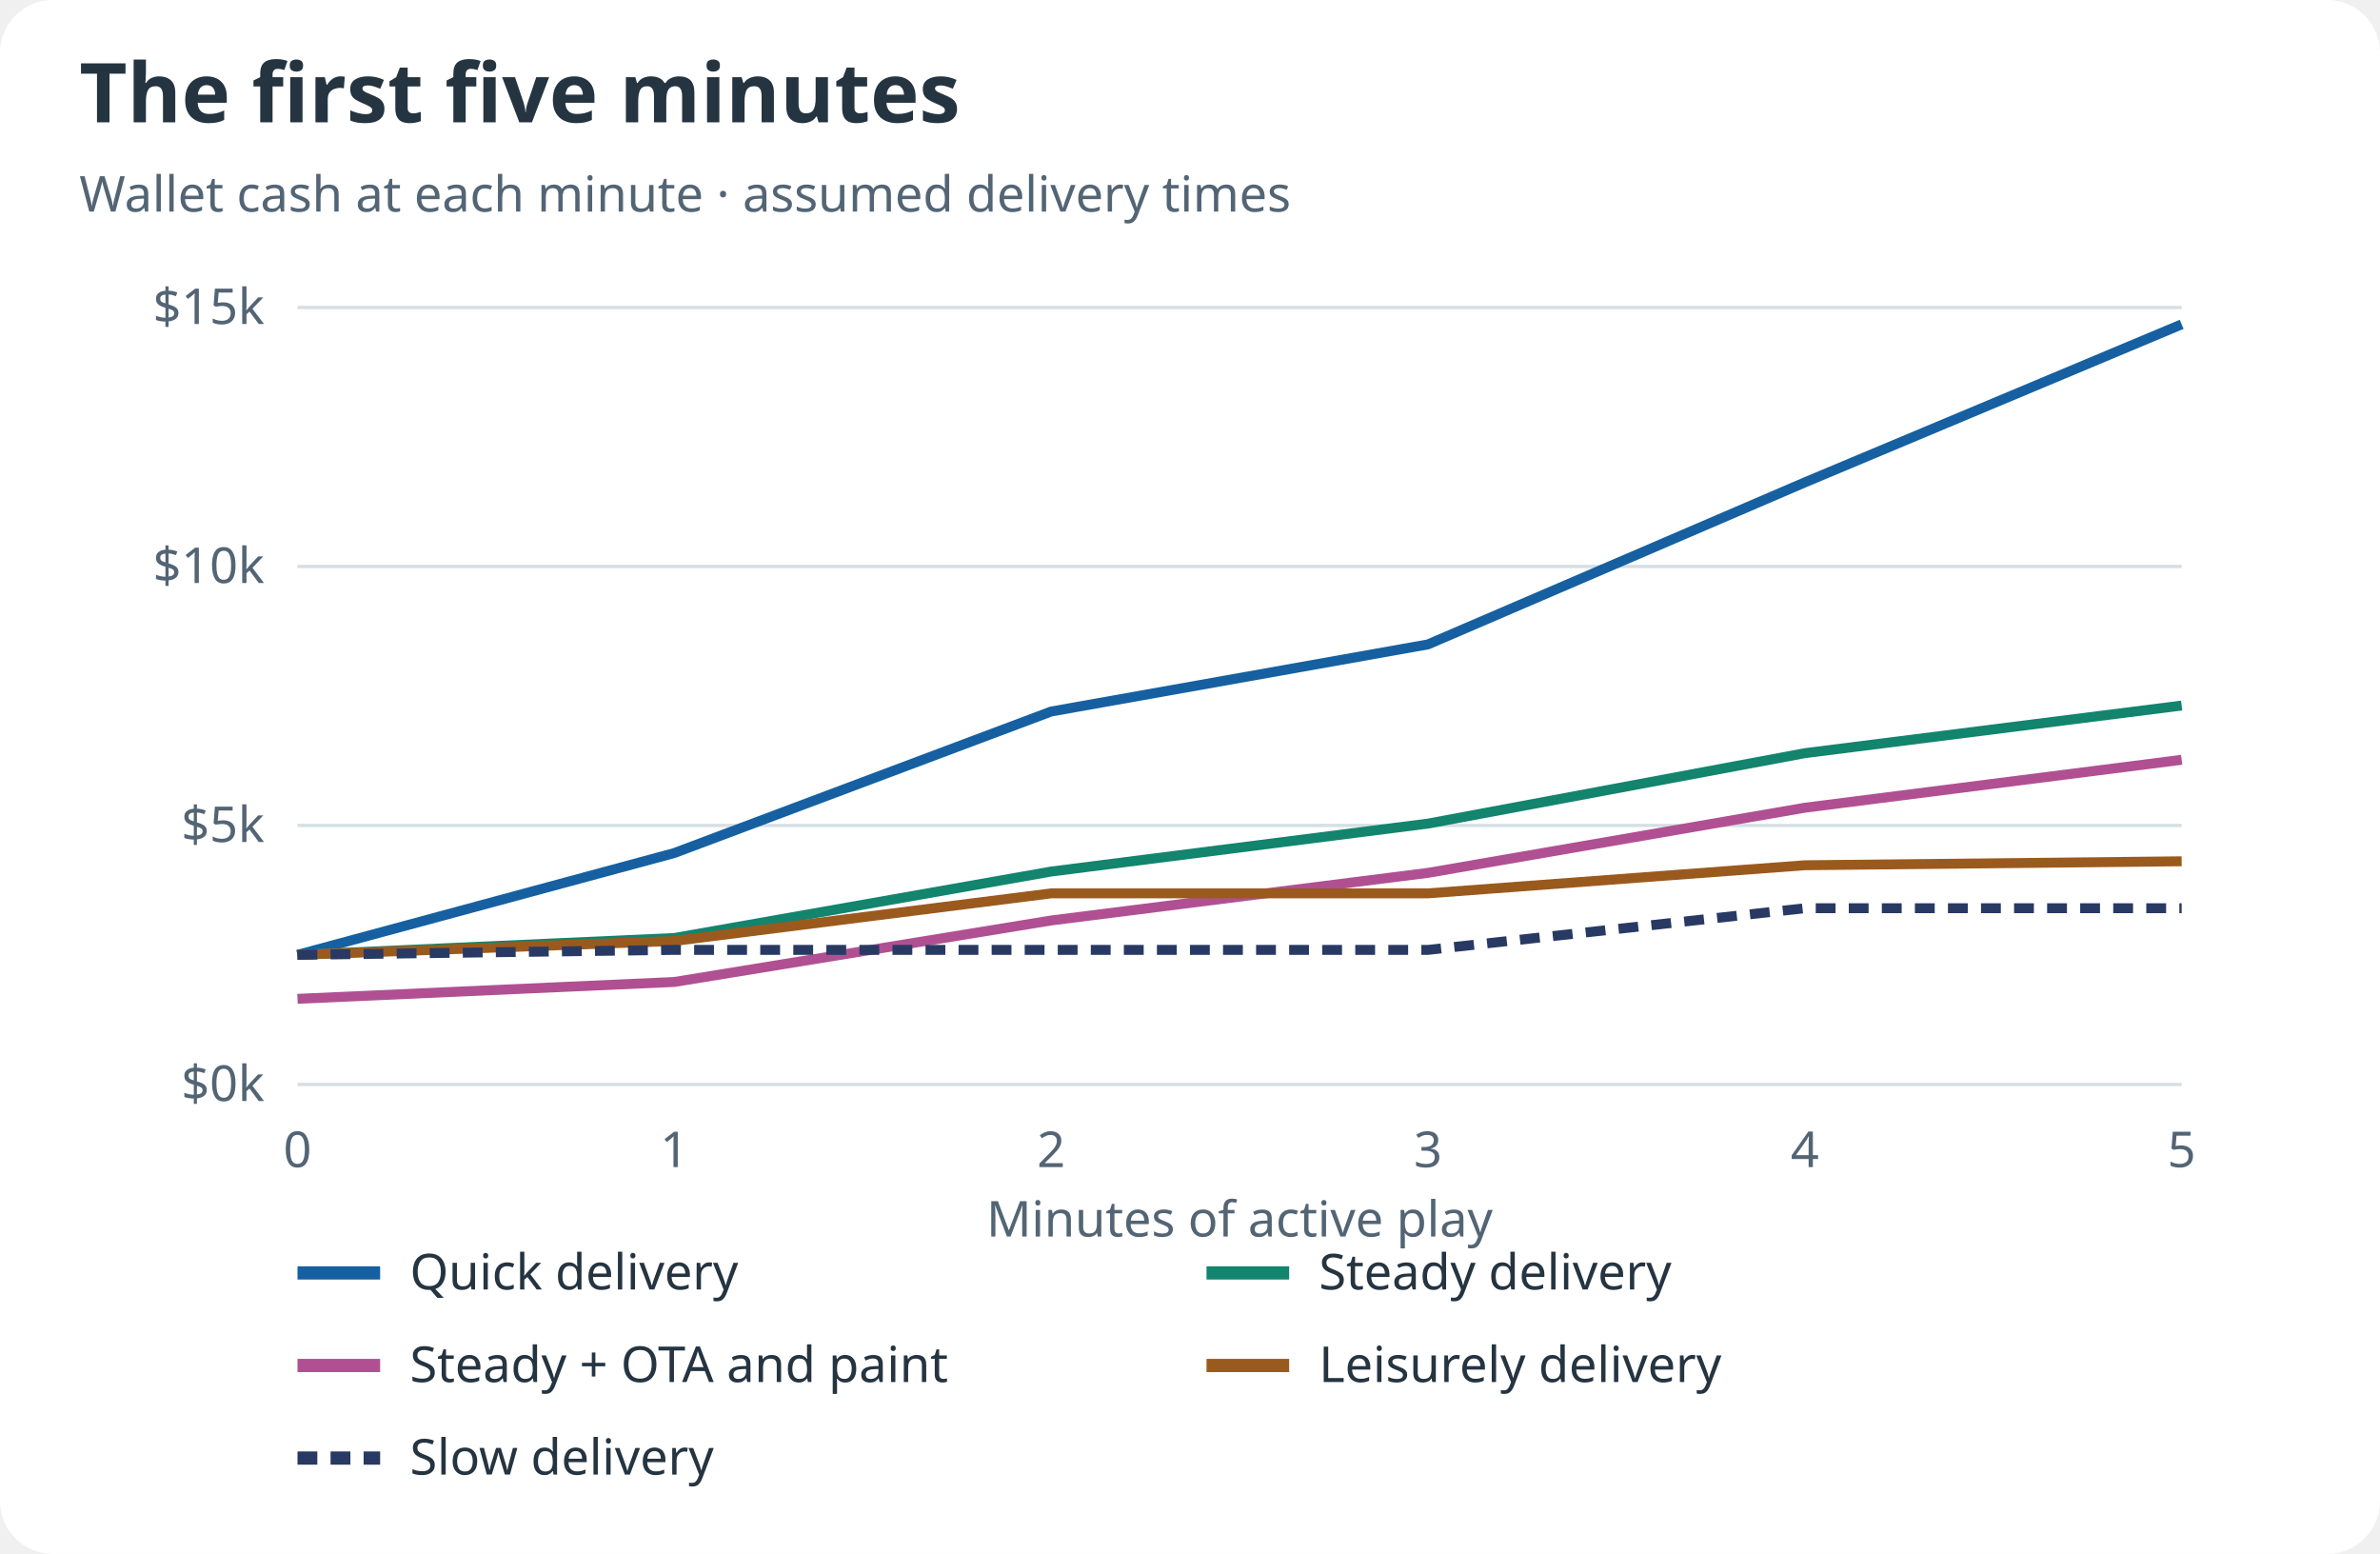
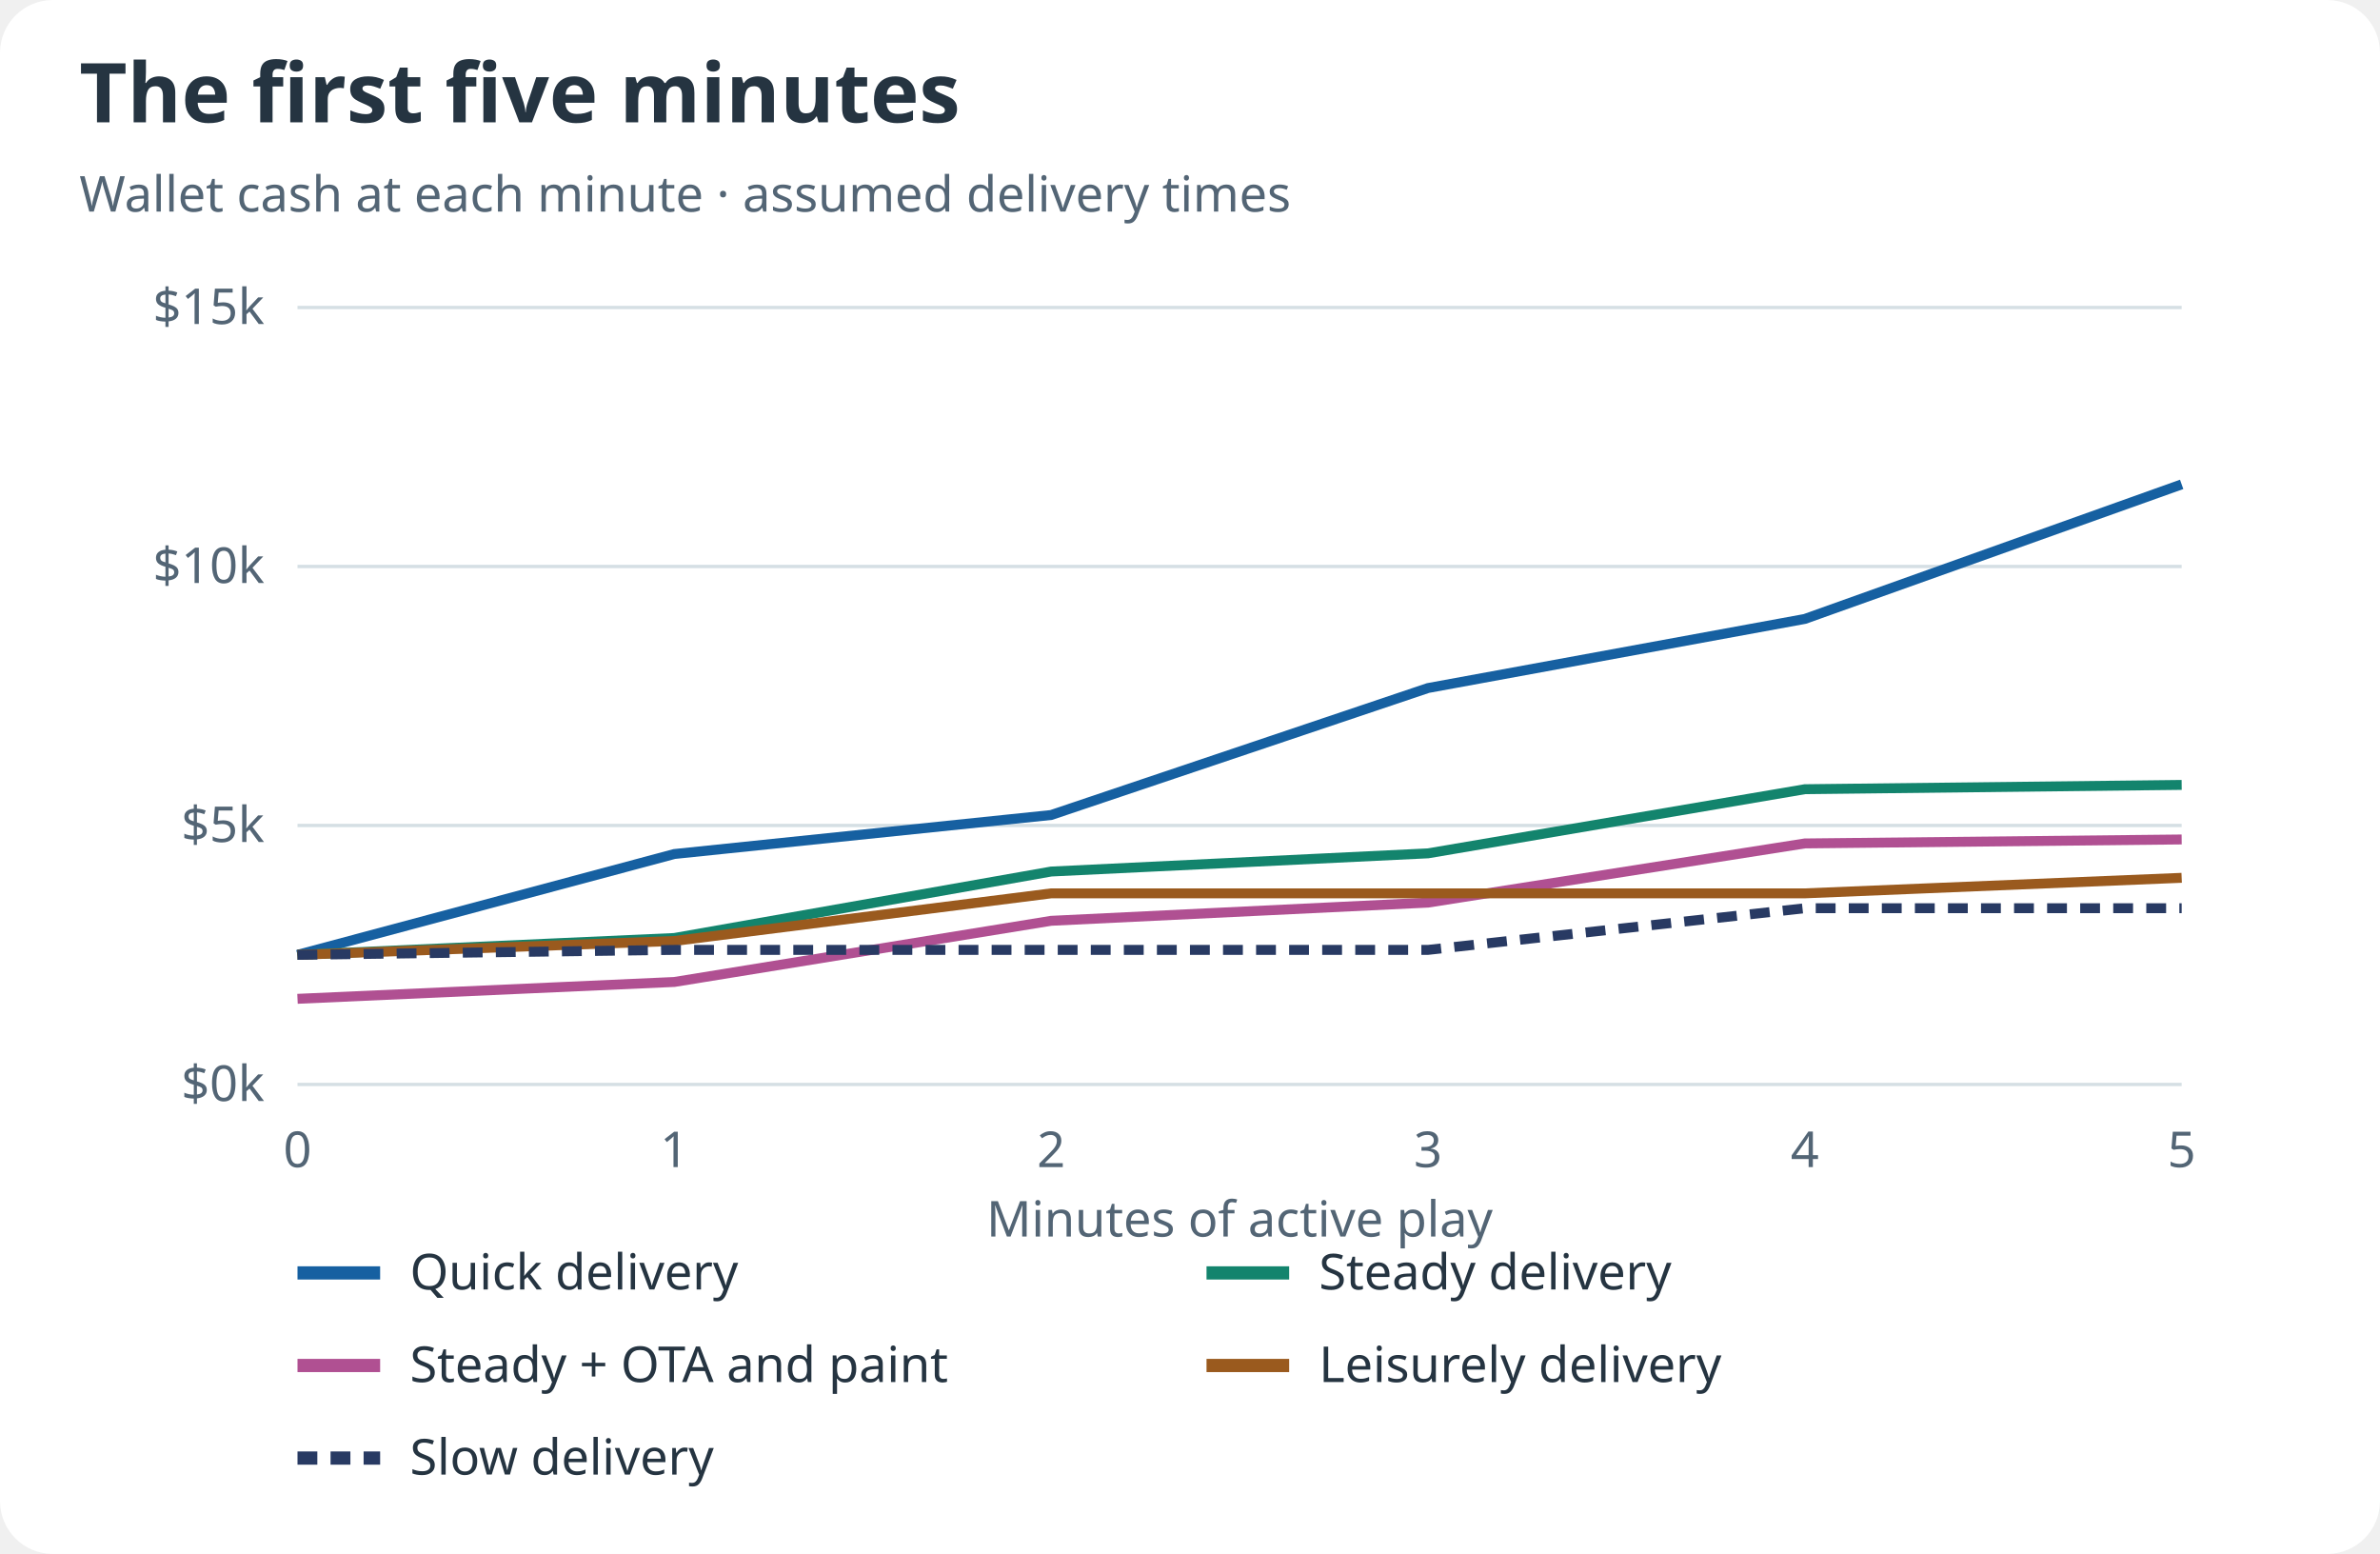
<svg xmlns="http://www.w3.org/2000/svg" viewBox="0 0 720 470" role="img" aria-labelledby="title description">
  <rect width="720" height="470" rx="16" fill="white" />
  <g font-family="system-ui,sans-serif" font-size="15" fill="#253441">
    <text x="24" y="37" font-size="25" font-weight="700">The first five minutes</text>
    <text x="24" y="64" fill="#536575">Wallet cash at each minute · assumed delivery times</text>
    <line x1="90" x2="660" y1="328" y2="328" stroke="#d5dfe4" />
    <text x="80" y="333" text-anchor="end" fill="#536575">$0k</text>
    <line x1="90" x2="660" y1="249.667" y2="249.667" stroke="#d5dfe4" />
    <text x="80" y="254.667" text-anchor="end" fill="#536575">$5k</text>
    <line x1="90" x2="660" y1="171.333" y2="171.333" stroke="#d5dfe4" />
    <text x="80" y="176.333" text-anchor="end" fill="#536575">$10k</text>
    <line x1="90" x2="660" y1="93" y2="93" stroke="#d5dfe4" />
    <text x="80" y="98" text-anchor="end" fill="#536575">$15k</text>
-     <polyline fill="none" stroke="#1660a1" stroke-width="3" points="90,288.8 204,258.0 318,215.2 432,194.9 546,145.9 660,98.1" />
-     <polyline fill="none" stroke="#13846d" stroke-width="3" points="90,288.8 204,283.7 318,263.6 432,249.1 546,227.8 660,213.4" />
-     <polyline fill="none" stroke="#b05092" stroke-width="3" points="90,302.1 204,297.0 318,278.4 432,264.0 546,244.3 660,229.8" />
-     <polyline fill="none" stroke="#9a5a1e" stroke-width="3" points="90,288.8 204,284.6 318,270.2 432,270.2 546,261.7 660,260.5" />
+     <polyline fill="none" stroke="#1660a1" stroke-width="3" points="90,288.8 204,258.3 318,246.5 432,208.1 546,187.2 660,146.5" />
+     <polyline fill="none" stroke="#13846d" stroke-width="3" points="90,288.8 204,283.7 318,263.6 432,258.1 546,238.7 660,237.4" />
+     <polyline fill="none" stroke="#b05092" stroke-width="3" points="90,302.1 204,297.0 318,278.5 432,273.0 546,255.1 660,253.9" />
+     <polyline fill="none" stroke="#9a5a1e" stroke-width="3" points="90,288.8 204,284.6 318,270.2 432,270.2 546,270.2 660,265.5" />
    <polyline fill="none" stroke="#283a63" stroke-width="3" stroke-dasharray="6 4" points="90,288.8 204,287.3 318,287.3 432,287.3 546,274.7 660,274.7" />
    <text x="90" y="353" text-anchor="middle" fill="#536575">0</text>
    <text x="204" y="353" text-anchor="middle" fill="#536575">1</text>
    <text x="318" y="353" text-anchor="middle" fill="#536575">2</text>
    <text x="432" y="353" text-anchor="middle" fill="#536575">3</text>
    <text x="546" y="353" text-anchor="middle" fill="#536575">4</text>
    <text x="660" y="353" text-anchor="middle" fill="#536575">5</text>
    <text x="375" y="374" text-anchor="middle" fill="#536575">Minutes of active play</text>
    <line x1="90" x2="115" y1="385" y2="385" stroke="#1660a1" stroke-width="4" />
    <text x="124" y="390">Quick delivery</text>
    <line x1="365" x2="390" y1="385" y2="385" stroke="#13846d" stroke-width="4" />
    <text x="399" y="390">Steady delivery</text>
    <line x1="90" x2="115" y1="413" y2="413" stroke="#b05092" stroke-width="4" />
    <text x="124" y="418">Steady + OTA and paint</text>
    <line x1="365" x2="390" y1="413" y2="413" stroke="#9a5a1e" stroke-width="4" />
    <text x="399" y="418">Leisurely delivery</text>
    <line x1="90" x2="115" y1="441" y2="441" stroke="#283a63" stroke-width="4" stroke-dasharray="6 4" />
    <text x="124" y="446">Slow delivery</text>
  </g>
</svg>
